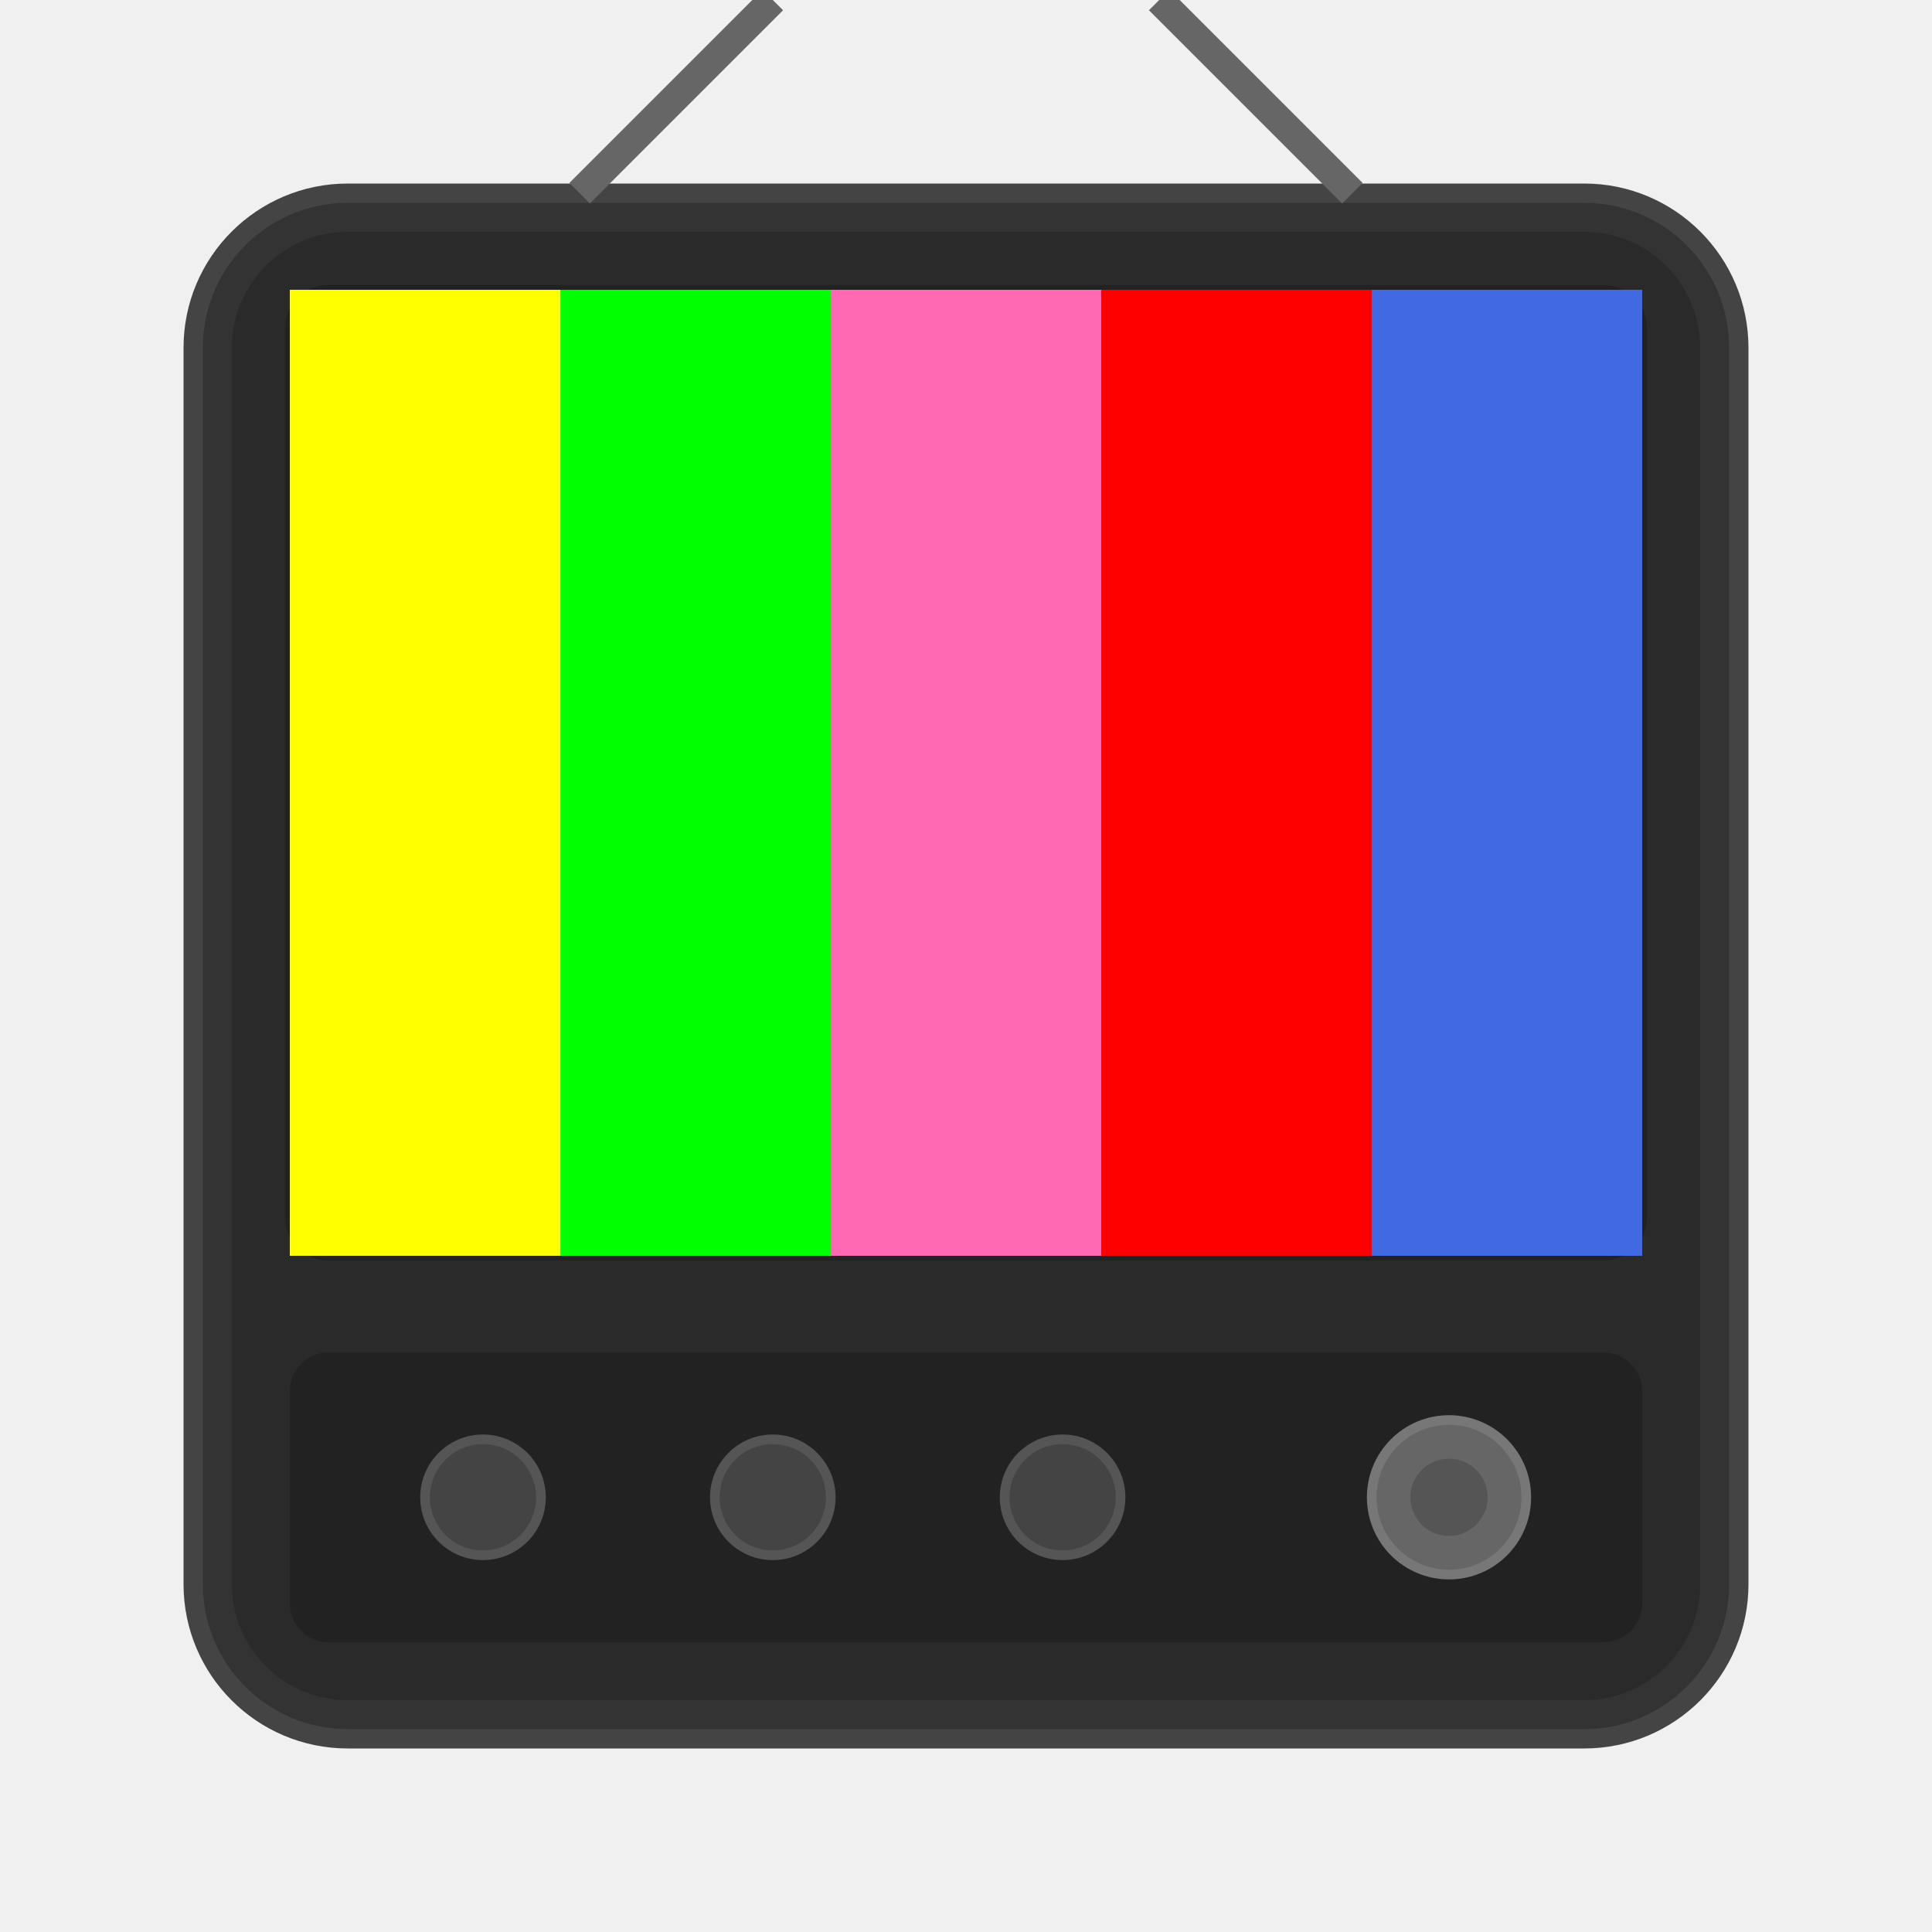
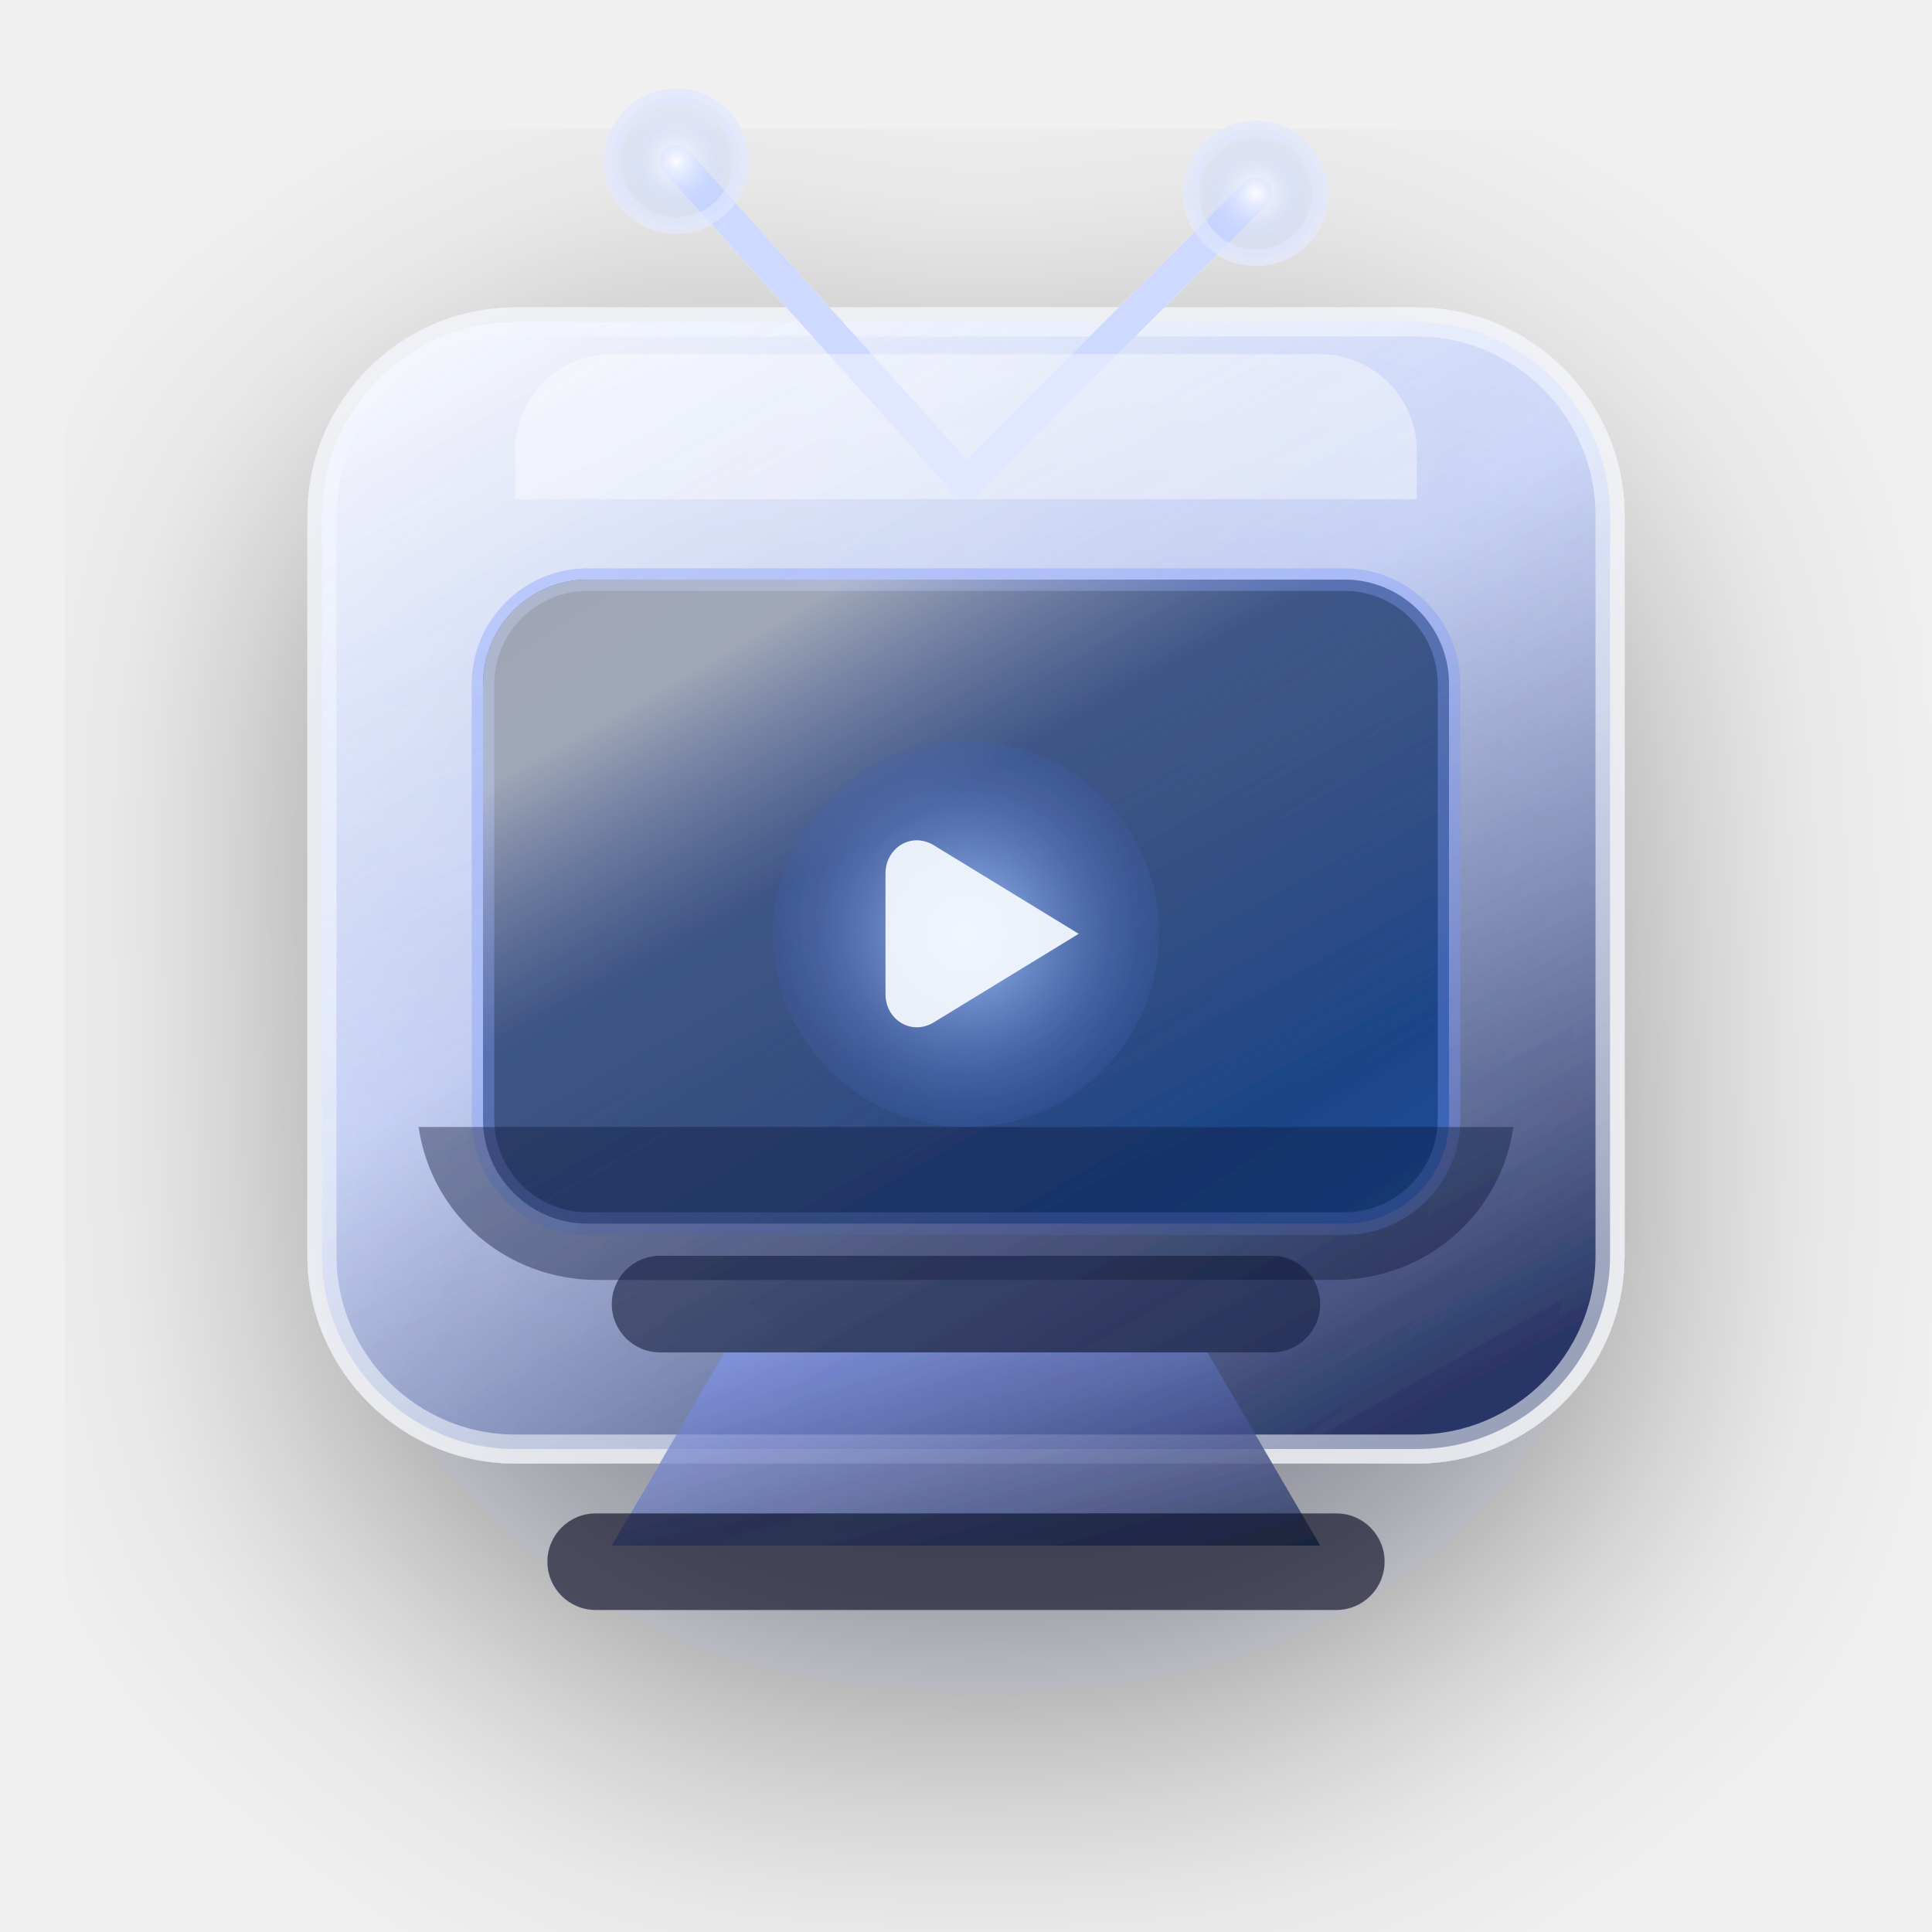
- <svg xmlns="http://www.w3.org/2000/svg" class="logo" viewBox="0 0 100 100">
-   <rect x="10" y="10" width="80" height="80" rx="8" ry="8" fill="#333333" stroke="#444444" stroke-width="1" />
-   <rect x="12" y="12" width="76" height="76" rx="6" ry="6" fill="#2a2a2a" />
-   <rect x="15" y="15" width="70" height="50" rx="2" ry="2" fill="#000000" stroke="#222222" stroke-width="0.5" />
-   <rect x="15" y="15" width="14" height="50" fill="#ffff00" />
-   <rect x="29" y="15" width="14" height="50" fill="#00ff00" />
-   <rect x="43" y="15" width="14" height="50" fill="#ff69b4" />
-   <rect x="57" y="15" width="14" height="50" fill="#ff0000" />
-   <rect x="71" y="15" width="14" height="50" fill="#4169e1" />
-   <rect x="15" y="70" width="70" height="15" rx="2" ry="2" fill="#222222" />
-   <circle cx="25" cy="77.5" r="3" fill="#444444" stroke="#555555" stroke-width="0.5" />
-   <circle cx="40" cy="77.5" r="3" fill="#444444" stroke="#555555" stroke-width="0.5" />
-   <circle cx="55" cy="77.5" r="3" fill="#444444" stroke="#555555" stroke-width="0.5" />
-   <circle cx="75" cy="77.5" r="4" fill="#666666" stroke="#777777" stroke-width="0.5" />
-   <circle cx="75" cy="77.5" r="2" fill="#555555" />
-   <line x1="30" y1="10" x2="40" y2="0" stroke="#666666" stroke-width="1.5" />
-   <line x1="70" y1="10" x2="60" y2="0" stroke="#666666" stroke-width="1.5" />
+ <svg xmlns="http://www.w3.org/2000/svg" viewBox="0 0 120 120" role="img" aria-labelledby="logoTitle logoDesc">
+   <defs>
+     <linearGradient id="tvBody" x1="15%" y1="0%" x2="80%" y2="100%">
+       <stop offset="0%" stop-color="#f3f6ff" stop-opacity="0.9" />
+       <stop offset="45%" stop-color="#c2d1ff" stop-opacity="0.7" />
+       <stop offset="100%" stop-color="#1f2d5f" stop-opacity="0.92" />
+     </linearGradient>
+     <linearGradient id="screenGlow" x1="0%" y1="0%" x2="100%" y2="100%">
+       <stop offset="0%" stop-color="#0f1c3f" />
+       <stop offset="55%" stop-color="#1a356b" />
+       <stop offset="100%" stop-color="#1c4e9a" />
+     </linearGradient>
+     <linearGradient id="screenHighlight" x1="20%" y1="15%" x2="80%" y2="85%">
+       <stop offset="0%" stop-color="#ffffff" stop-opacity="0.6" />
+       <stop offset="35%" stop-color="#b7cafc" stop-opacity="0.25" />
+       <stop offset="100%" stop-color="#ffffff" stop-opacity="0" />
+     </linearGradient>
+     <radialGradient id="antennaGlow" cx="50%" cy="50%" r="50%">
+       <stop offset="0%" stop-color="#ffffff" stop-opacity="0.9" />
+       <stop offset="100%" stop-color="#9eb6ff" stop-opacity="0.1" />
+     </radialGradient>
+     <filter id="dropShadow" x="-20%" y="-20%" width="150%" height="150%" filterUnits="objectBoundingBox">
+       <feDropShadow dx="0" dy="8" stdDeviation="10" flood-color="#050a1c" flood-opacity="0.45" />
+     </filter>
+     <linearGradient id="standGradient" x1="0%" y1="0%" x2="100%" y2="100%">
+       <stop offset="0%" stop-color="#8ea3ff" stop-opacity="0.65" />
+       <stop offset="100%" stop-color="#1f2a55" stop-opacity="0.9" />
+     </linearGradient>
+     <radialGradient id="playGlow" cx="50%" cy="50%" r="65%">
+       <stop offset="0%" stop-color="#a6c8ff" stop-opacity="0.95" />
+       <stop offset="100%" stop-color="#2443a0" stop-opacity="0" />
+     </radialGradient>
+   </defs>
+   <g filter="url(#dropShadow)">
+     <path d="M20 32c0-6.6 5.4-12 12-12h56c6.6 0 12 5.4 12 12v46c0 6.6-5.4 12-12 12H32c-6.6 0-12-5.4-12-12V32z" fill="url(#tvBody)" stroke="#f4f8ff" stroke-opacity="0.55" stroke-width="1.8" />
+     <rect x="30" y="36" width="60" height="40" rx="6.5" ry="6.5" fill="url(#screenGlow)" stroke="#7b97ff" stroke-opacity="0.35" stroke-width="1.4" />
+     <rect x="30" y="36" width="60" height="40" rx="6.5" ry="6.5" fill="url(#screenHighlight)" />
+     <g transform="translate(50 48)">
+       <circle cx="10" cy="10" r="12" fill="url(#playGlow)" />
+       <path d="M8 4.5L17 10l-9 5.5c-1.4 0.85-3 -0.17-3 -1.75V6.25c0-1.58 1.6-2.6 3-1.75z" fill="#f6fbff" fill-opacity="0.92" />
+     </g>
+     <rect x="38" y="78" width="44" height="6" rx="3" fill="#172041" fill-opacity="0.6" />
+     <path d="M45 84h30l7 12H38z" fill="url(#standGradient)" opacity="0.9" />
+     <rect x="34" y="94" width="52" height="6" rx="3" fill="#0a132b" opacity="0.65" />
+     <g transform="translate(60 30)">
+       <line x1="0" y1="0" x2="18" y2="-18" stroke="#cdd9ff" stroke-width="2" stroke-linecap="round" />
+       <line x1="0" y1="0" x2="-18" y2="-20" stroke="#cdd9ff" stroke-width="2" stroke-linecap="round" />
+       <circle cx="18" cy="-18" r="4" fill="url(#antennaGlow)" stroke="#dfe7ff" stroke-opacity="0.65" stroke-width="1" />
+       <circle cx="-18" cy="-20" r="4" fill="url(#antennaGlow)" stroke="#dfe7ff" stroke-opacity="0.65" stroke-width="1" />
+     </g>
+     <path d="M32 28c0-3.3 2.7-6 6-6h44c3.3 0 6 2.7 6 6v3H32z" fill="#ffffff" fill-opacity="0.38" />
+     <path d="M26 70h68c-0.8 5.5-5.5 9.5-11.1 9.5H37.1C31.5 79.5 26.8 75.5 26 70z" fill="#101b3c" fill-opacity="0.4" />
+   </g>
</svg>
